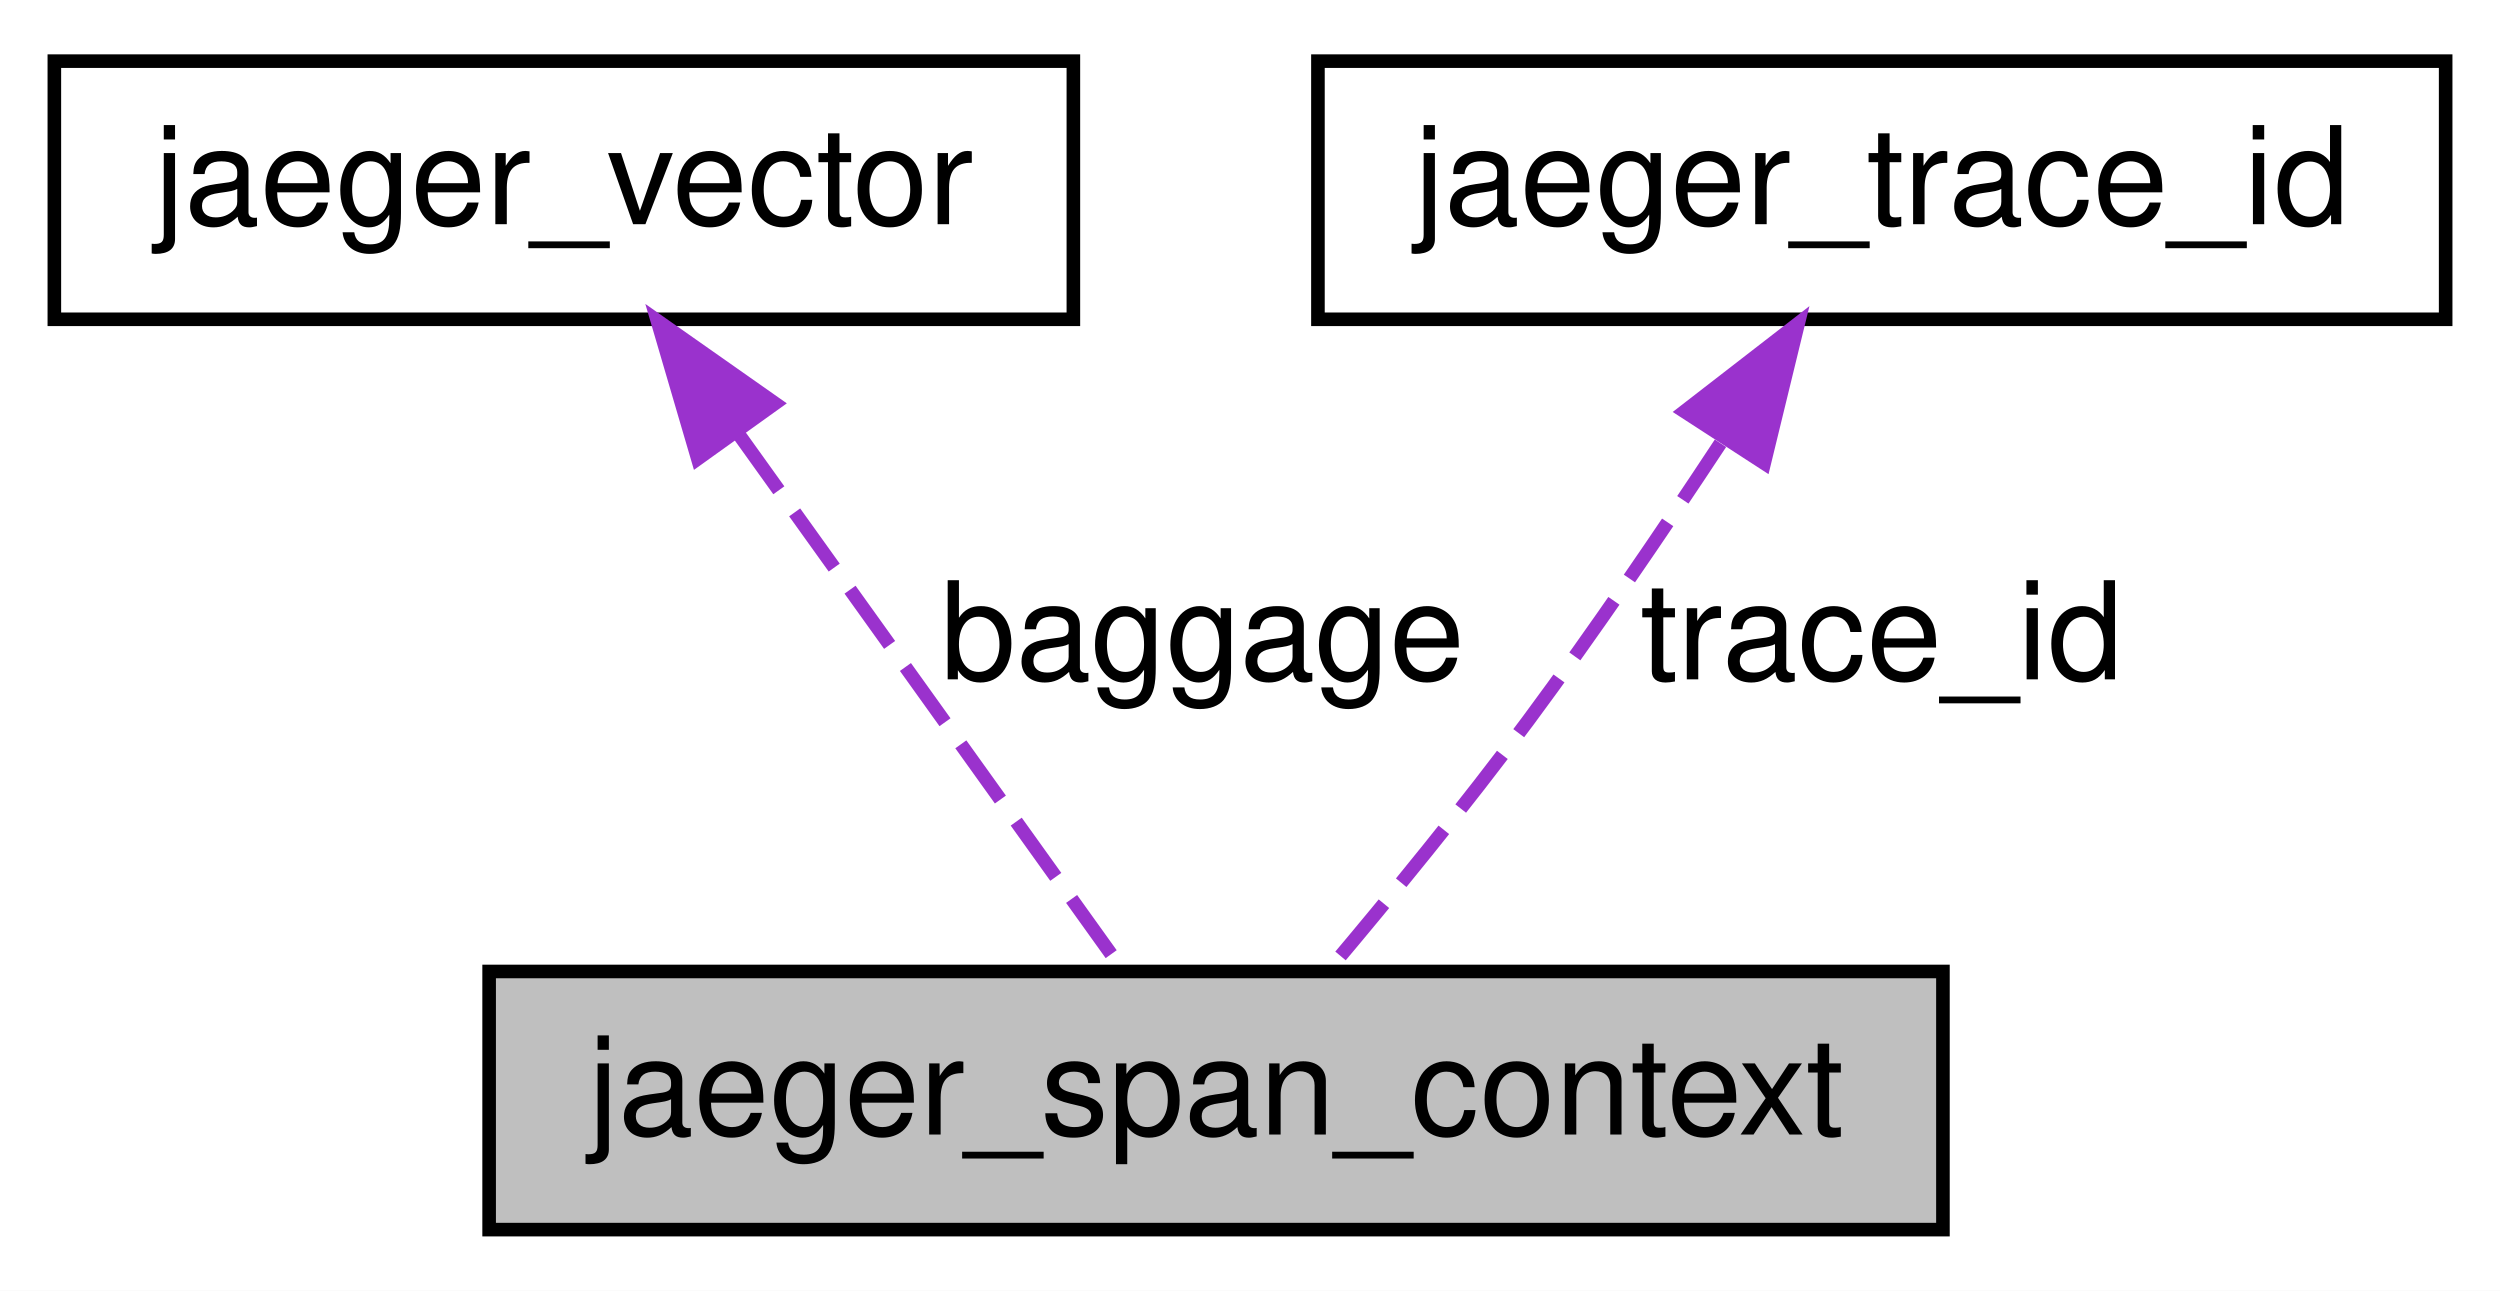
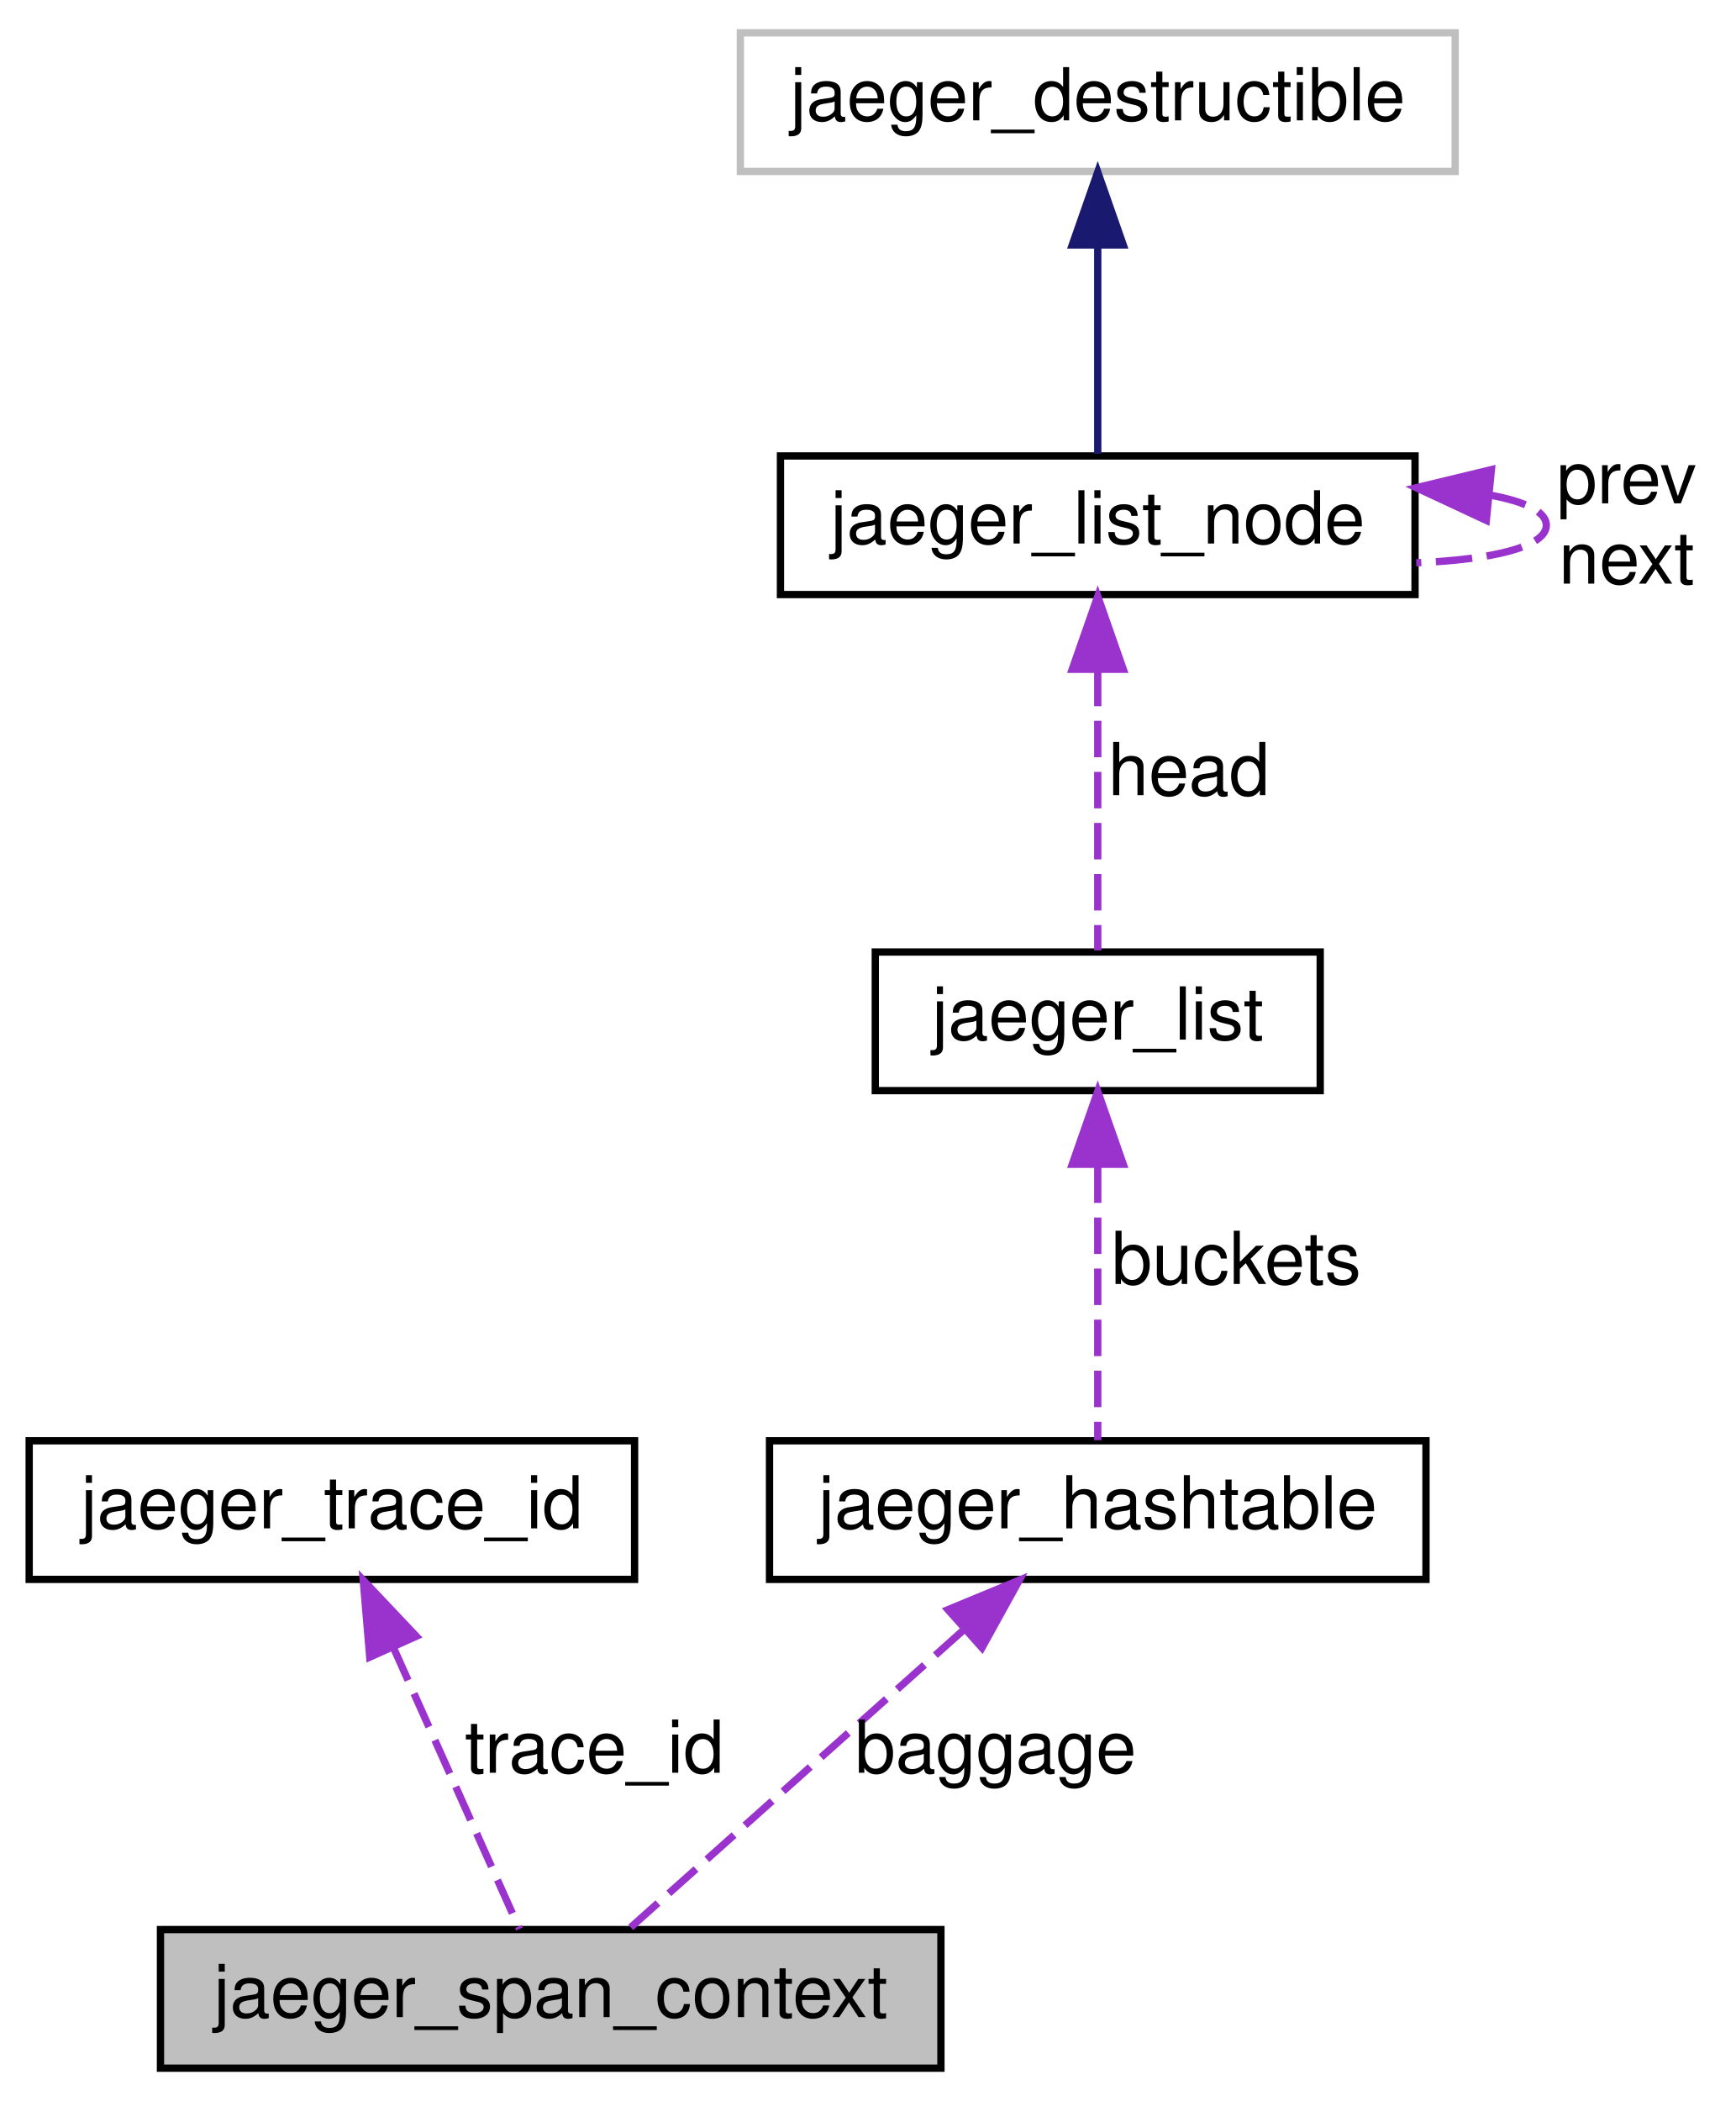
- <svg xmlns="http://www.w3.org/2000/svg" xmlns:xlink="http://www.w3.org/1999/xlink" width="184pt" height="95pt" viewBox="0.00 0.00 184.00 95.00">
-   <g id="graph0" class="graph" transform="scale(1 1) rotate(0) translate(4 91)">
-     <polygon fill="#ffffff" stroke="transparent" points="-4,4 -4,-91 180,-91 180,4 -4,4" />
+ <svg xmlns="http://www.w3.org/2000/svg" xmlns:xlink="http://www.w3.org/1999/xlink" width="238pt" height="288pt" viewBox="0.00 0.00 238.00 288.00">
+   <g id="graph0" class="graph" transform="scale(1 1) rotate(0) translate(4 284)">
+     <polygon fill="#ffffff" stroke="transparent" points="-4,4 -4,-284 234,-284 234,4 -4,4" />
    <g id="node1" class="node">
-       <polygon fill="#bfbfbf" stroke="#000000" points="32,-.5 32,-19.5 139,-19.5 139,-.5 32,-.5" />
-       <text text-anchor="middle" x="85.5" y="-7.5" font-family="Helvetica,sans-Serif" font-size="10.00" fill="#000000">jaeger_span_context</text>
+       <polygon fill="#bfbfbf" stroke="#000000" points="18,-.5 18,-19.5 125,-19.5 125,-.5 18,-.5" />
+       <text text-anchor="middle" x="71.5" y="-7.5" font-family="Helvetica,sans-Serif" font-size="10.00" fill="#000000">jaeger_span_context</text>
    </g>
    <g id="node2" class="node">
      <g id="a_node2">
-         <a xlink:href="structjaeger__vector.html" target="_top" xlink:title="jaeger_vector">
-           <polygon fill="#ffffff" stroke="#000000" points="0,-67.5 0,-86.5 75,-86.5 75,-67.5 0,-67.5" />
-           <text text-anchor="middle" x="37.5" y="-74.5" font-family="Helvetica,sans-Serif" font-size="10.00" fill="#000000">jaeger_vector</text>
+         <a xlink:href="structjaeger__trace__id.html" target="_top" xlink:title="128 bit unique ID for a given trace. ">
+           <polygon fill="#ffffff" stroke="#000000" points="0,-67.5 0,-86.5 83,-86.5 83,-67.5 0,-67.5" />
+           <text text-anchor="middle" x="41.5" y="-74.5" font-family="Helvetica,sans-Serif" font-size="10.00" fill="#000000">jaeger_trace_id</text>
        </a>
      </g>
    </g>
    <g id="edge1" class="edge">
-       <path fill="none" stroke="#9a32cd" stroke-dasharray="5,2" d="M50.41,-58.98C59.495,-46.299 71.298,-29.823 78.635,-19.582" />
-       <polygon fill="#9a32cd" stroke="#9a32cd" points="47.356,-57.233 44.377,-67.4 53.046,-61.31 47.356,-57.233" />
-       <text text-anchor="middle" x="84.5" y="-41" font-family="Helvetica,sans-Serif" font-size="10.00" fill="#000000"> baggage</text>
+       <path fill="none" stroke="#9a32cd" stroke-dasharray="5,2" d="M49.901,-58.237C55.532,-45.661 62.713,-29.625 67.21,-19.582" />
+       <polygon fill="#9a32cd" stroke="#9a32cd" points="46.691,-56.843 45.798,-67.4 53.079,-59.704 46.691,-56.843" />
+       <text text-anchor="middle" x="77.5" y="-41" font-family="Helvetica,sans-Serif" font-size="10.00" fill="#000000"> trace_id</text>
    </g>
    <g id="node3" class="node">
      <g id="a_node3">
-         <a xlink:href="structjaeger__trace__id.html" target="_top" xlink:title="128 bit unique ID for a given trace. ">
-           <polygon fill="#ffffff" stroke="#000000" points="93,-67.5 93,-86.5 176,-86.5 176,-67.5 93,-67.5" />
-           <text text-anchor="middle" x="134.5" y="-74.5" font-family="Helvetica,sans-Serif" font-size="10.00" fill="#000000">jaeger_trace_id</text>
+         <a xlink:href="structjaeger__hashtable.html" target="_top" xlink:title="Hashtable data structure. ">
+           <polygon fill="#ffffff" stroke="#000000" points="101.5,-67.5 101.5,-86.5 191.5,-86.5 191.5,-67.5 101.5,-67.5" />
+           <text text-anchor="middle" x="146.5" y="-74.5" font-family="Helvetica,sans-Serif" font-size="10.00" fill="#000000">jaeger_hashtable</text>
        </a>
      </g>
    </g>
    <g id="edge2" class="edge">
-       <path fill="none" stroke="#9a32cd" stroke-dasharray="5,2" d="M122.627,-58.376C118.316,-51.836 113.318,-44.501 108.5,-38 103.855,-31.733 98.314,-24.968 93.834,-19.657" />
-       <polygon fill="#9a32cd" stroke="#9a32cd" points="119.973,-60.715 128.351,-67.199 125.845,-56.905 119.973,-60.715" />
-       <text text-anchor="middle" x="134.5" y="-41" font-family="Helvetica,sans-Serif" font-size="10.00" fill="#000000"> trace_id</text>
+       <path fill="none" stroke="#9a32cd" stroke-dasharray="5,2" d="M127.963,-60.44C113.576,-47.588 94.136,-30.221 82.226,-19.582" />
+       <polygon fill="#9a32cd" stroke="#9a32cd" points="125.965,-63.349 135.754,-67.4 130.629,-58.128 125.965,-63.349" />
+       <text text-anchor="middle" x="132.5" y="-41" font-family="Helvetica,sans-Serif" font-size="10.00" fill="#000000"> baggage</text>
+     </g>
+     <g id="node4" class="node">
+       <g id="a_node4">
+         <a xlink:href="structjaeger__list.html" target="_top" xlink:title="Linked list implementation. ">
+           <polygon fill="#ffffff" stroke="#000000" points="116,-134.5 116,-153.5 177,-153.5 177,-134.5 116,-134.5" />
+           <text text-anchor="middle" x="146.5" y="-141.5" font-family="Helvetica,sans-Serif" font-size="10.00" fill="#000000">jaeger_list</text>
+         </a>
+       </g>
+     </g>
+     <g id="edge3" class="edge">
+       <path fill="none" stroke="#9a32cd" stroke-dasharray="5,2" d="M146.5,-124.108C146.5,-111.714 146.5,-96.326 146.5,-86.582" />
+       <polygon fill="#9a32cd" stroke="#9a32cd" points="143,-124.4 146.5,-134.4 150,-124.401 143,-124.4" />
+       <text text-anchor="middle" x="165.5" y="-108" font-family="Helvetica,sans-Serif" font-size="10.00" fill="#000000"> buckets</text>
+     </g>
+     <g id="node5" class="node">
+       <g id="a_node5">
+         <a xlink:href="structjaeger__list__node.html" target="_top" xlink:title="Base class for list elements. ">
+           <polygon fill="#ffffff" stroke="#000000" points="103,-202.5 103,-221.5 190,-221.5 190,-202.5 103,-202.5" />
+           <text text-anchor="middle" x="146.5" y="-209.5" font-family="Helvetica,sans-Serif" font-size="10.00" fill="#000000">jaeger_list_node</text>
+         </a>
+       </g>
+     </g>
+     <g id="edge4" class="edge">
+       <path fill="none" stroke="#9a32cd" stroke-dasharray="5,2" d="M146.5,-192.195C146.5,-179.551 146.5,-163.716 146.5,-153.725" />
+       <polygon fill="#9a32cd" stroke="#9a32cd" points="143,-192.257 146.5,-202.257 150,-192.257 143,-192.257" />
+       <text text-anchor="middle" x="159" y="-175" font-family="Helvetica,sans-Serif" font-size="10.00" fill="#000000"> head</text>
+     </g>
+     <g id="edge6" class="edge">
+       <path fill="none" stroke="#9a32cd" stroke-dasharray="5,2" d="M200.32,-216.125C205.043,-215.255 208,-213.88 208,-212 208,-208.992 200.43,-207.277 190.169,-206.854" />
+       <polygon fill="#9a32cd" stroke="#9a32cd" points="199.769,-212.663 190.169,-217.146 200.47,-219.628 199.769,-212.663" />
+       <text text-anchor="middle" x="219" y="-215" font-family="Helvetica,sans-Serif" font-size="10.00" fill="#000000"> prev</text>
+       <text text-anchor="middle" x="219" y="-204" font-family="Helvetica,sans-Serif" font-size="10.00" fill="#000000">next</text>
+     </g>
+     <g id="node6" class="node">
+       <polygon fill="#ffffff" stroke="#bfbfbf" points="97.5,-260.5 97.5,-279.5 195.5,-279.5 195.5,-260.5 97.5,-260.5" />
+       <text text-anchor="middle" x="146.5" y="-267.5" font-family="Helvetica,sans-Serif" font-size="10.00" fill="#000000">jaeger_destructible</text>
+     </g>
+     <g id="edge5" class="edge">
+       <path fill="none" stroke="#191970" d="M146.5,-250.153C146.5,-240.58 146.5,-229.524 146.5,-221.786" />
+       <polygon fill="#191970" stroke="#191970" points="143,-250.422 146.5,-260.423 150,-250.423 143,-250.422" />
    </g>
  </g>
</svg>
